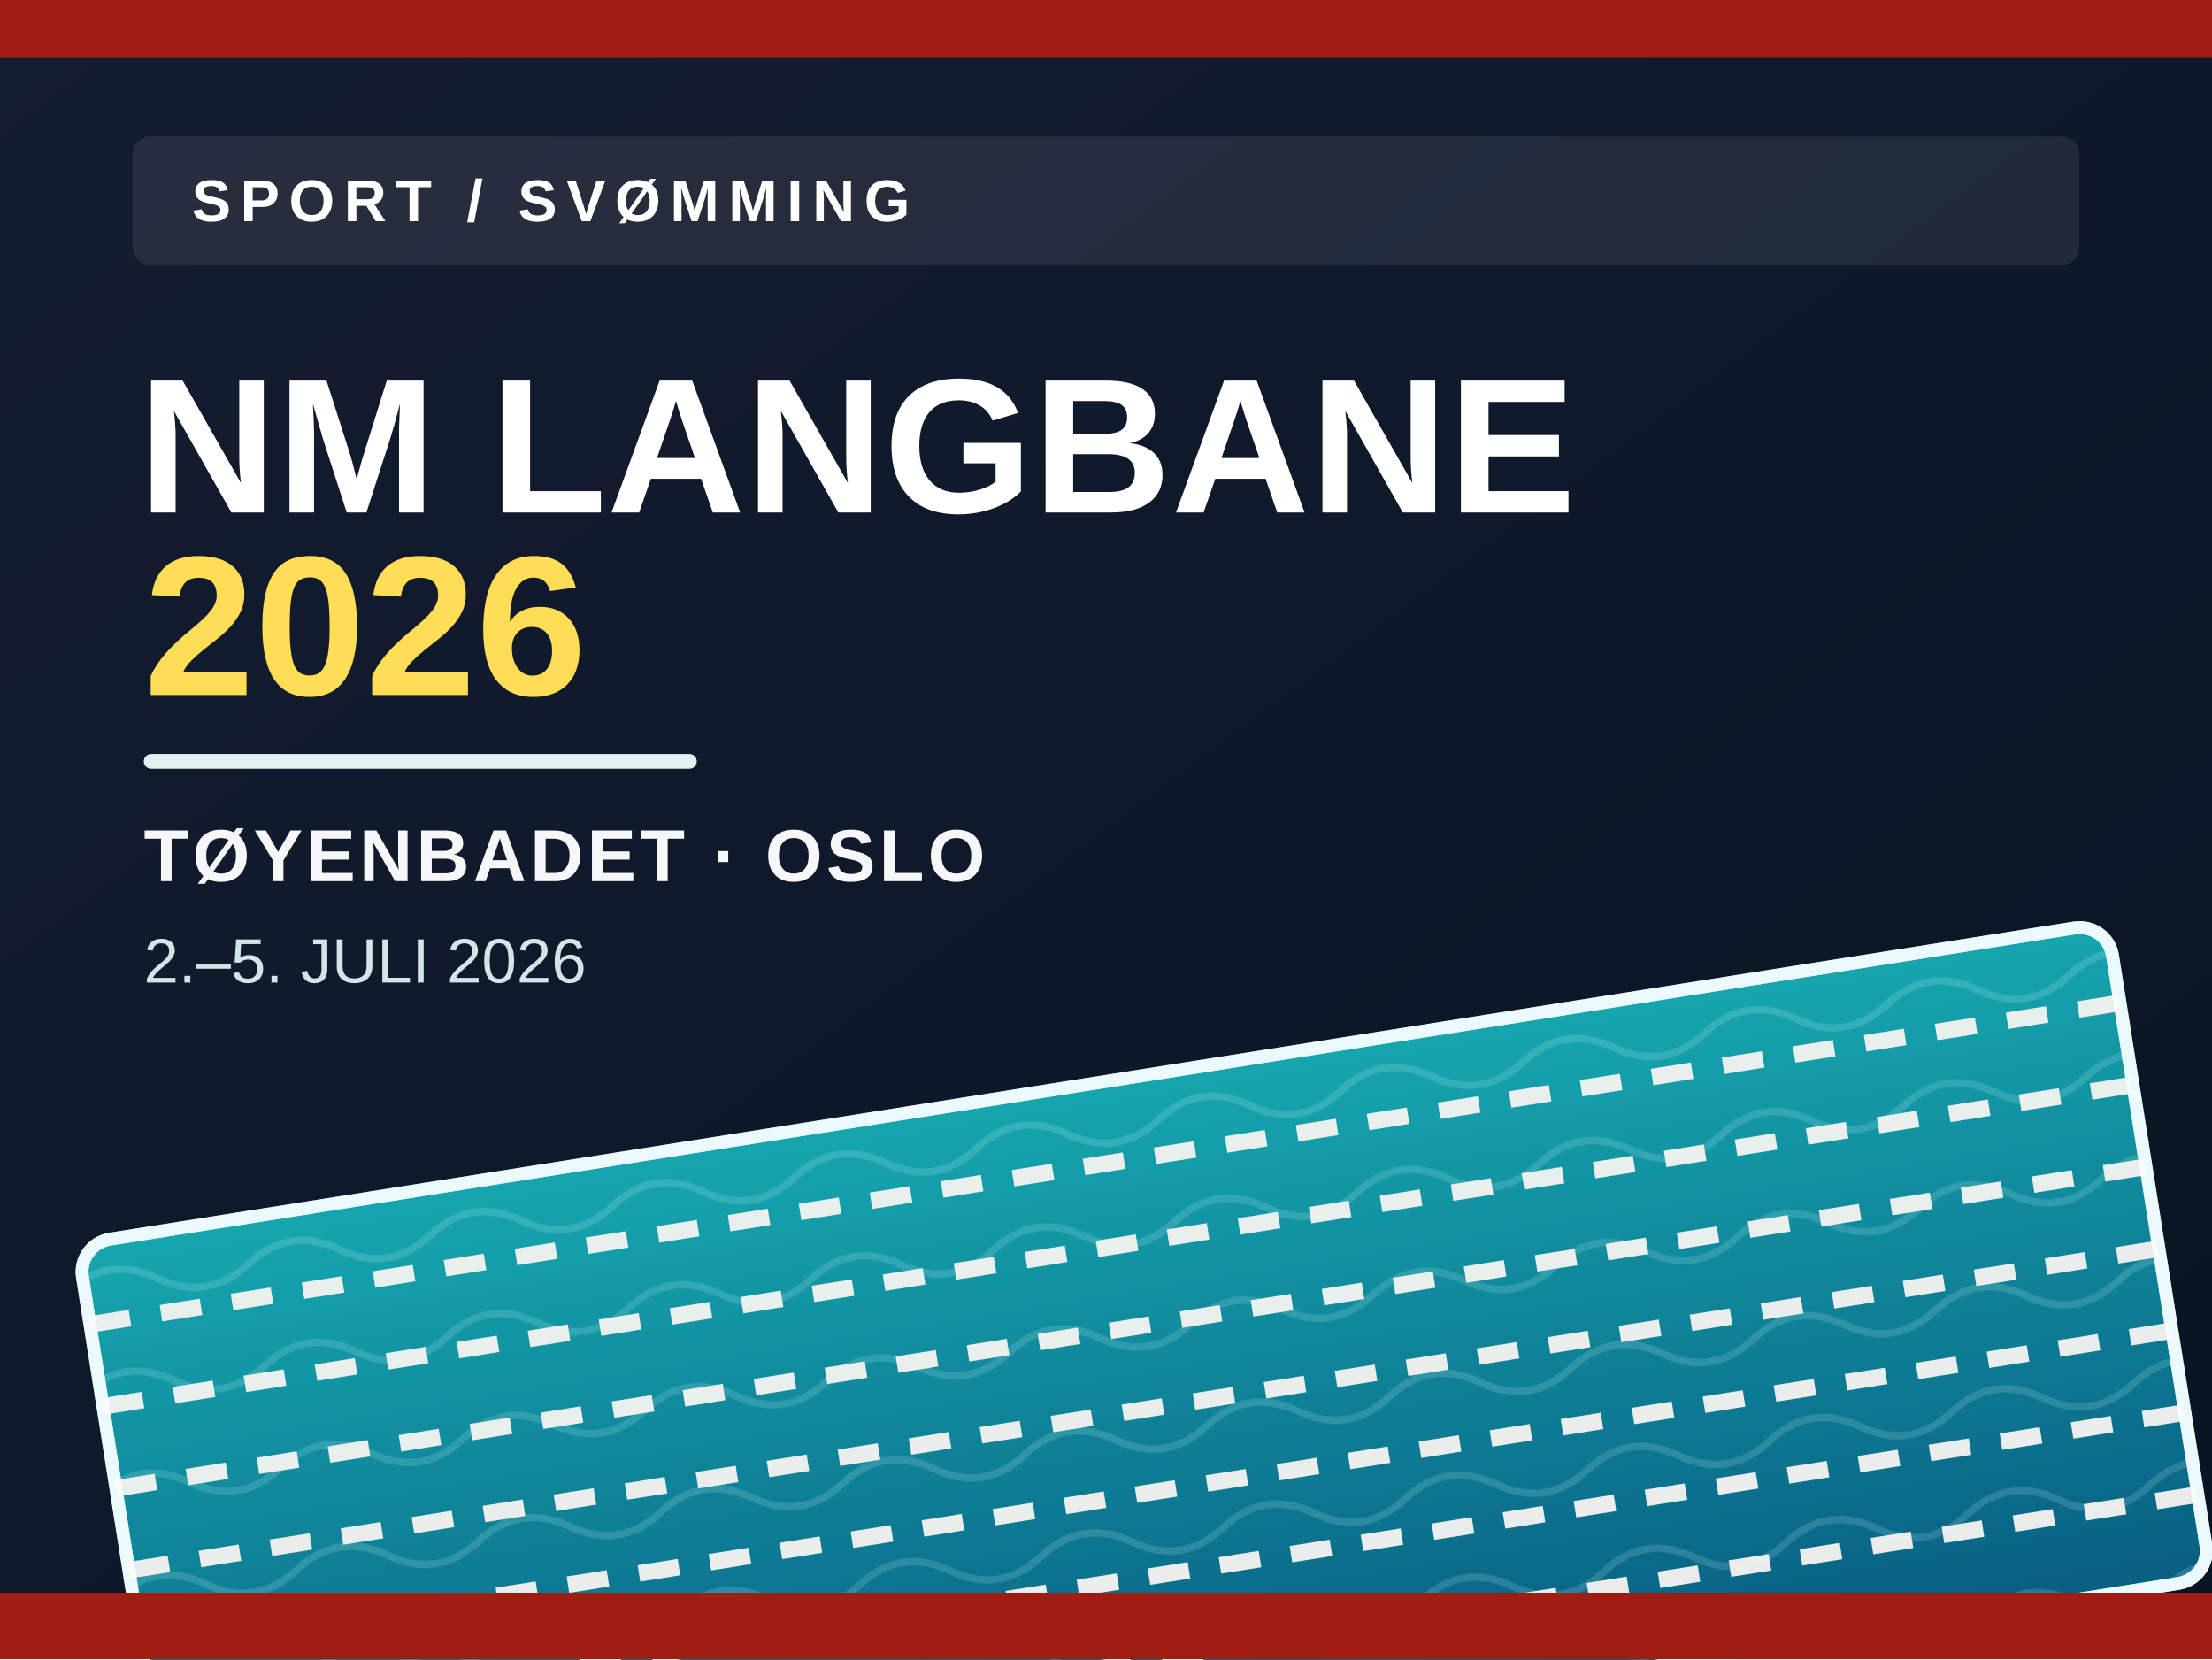
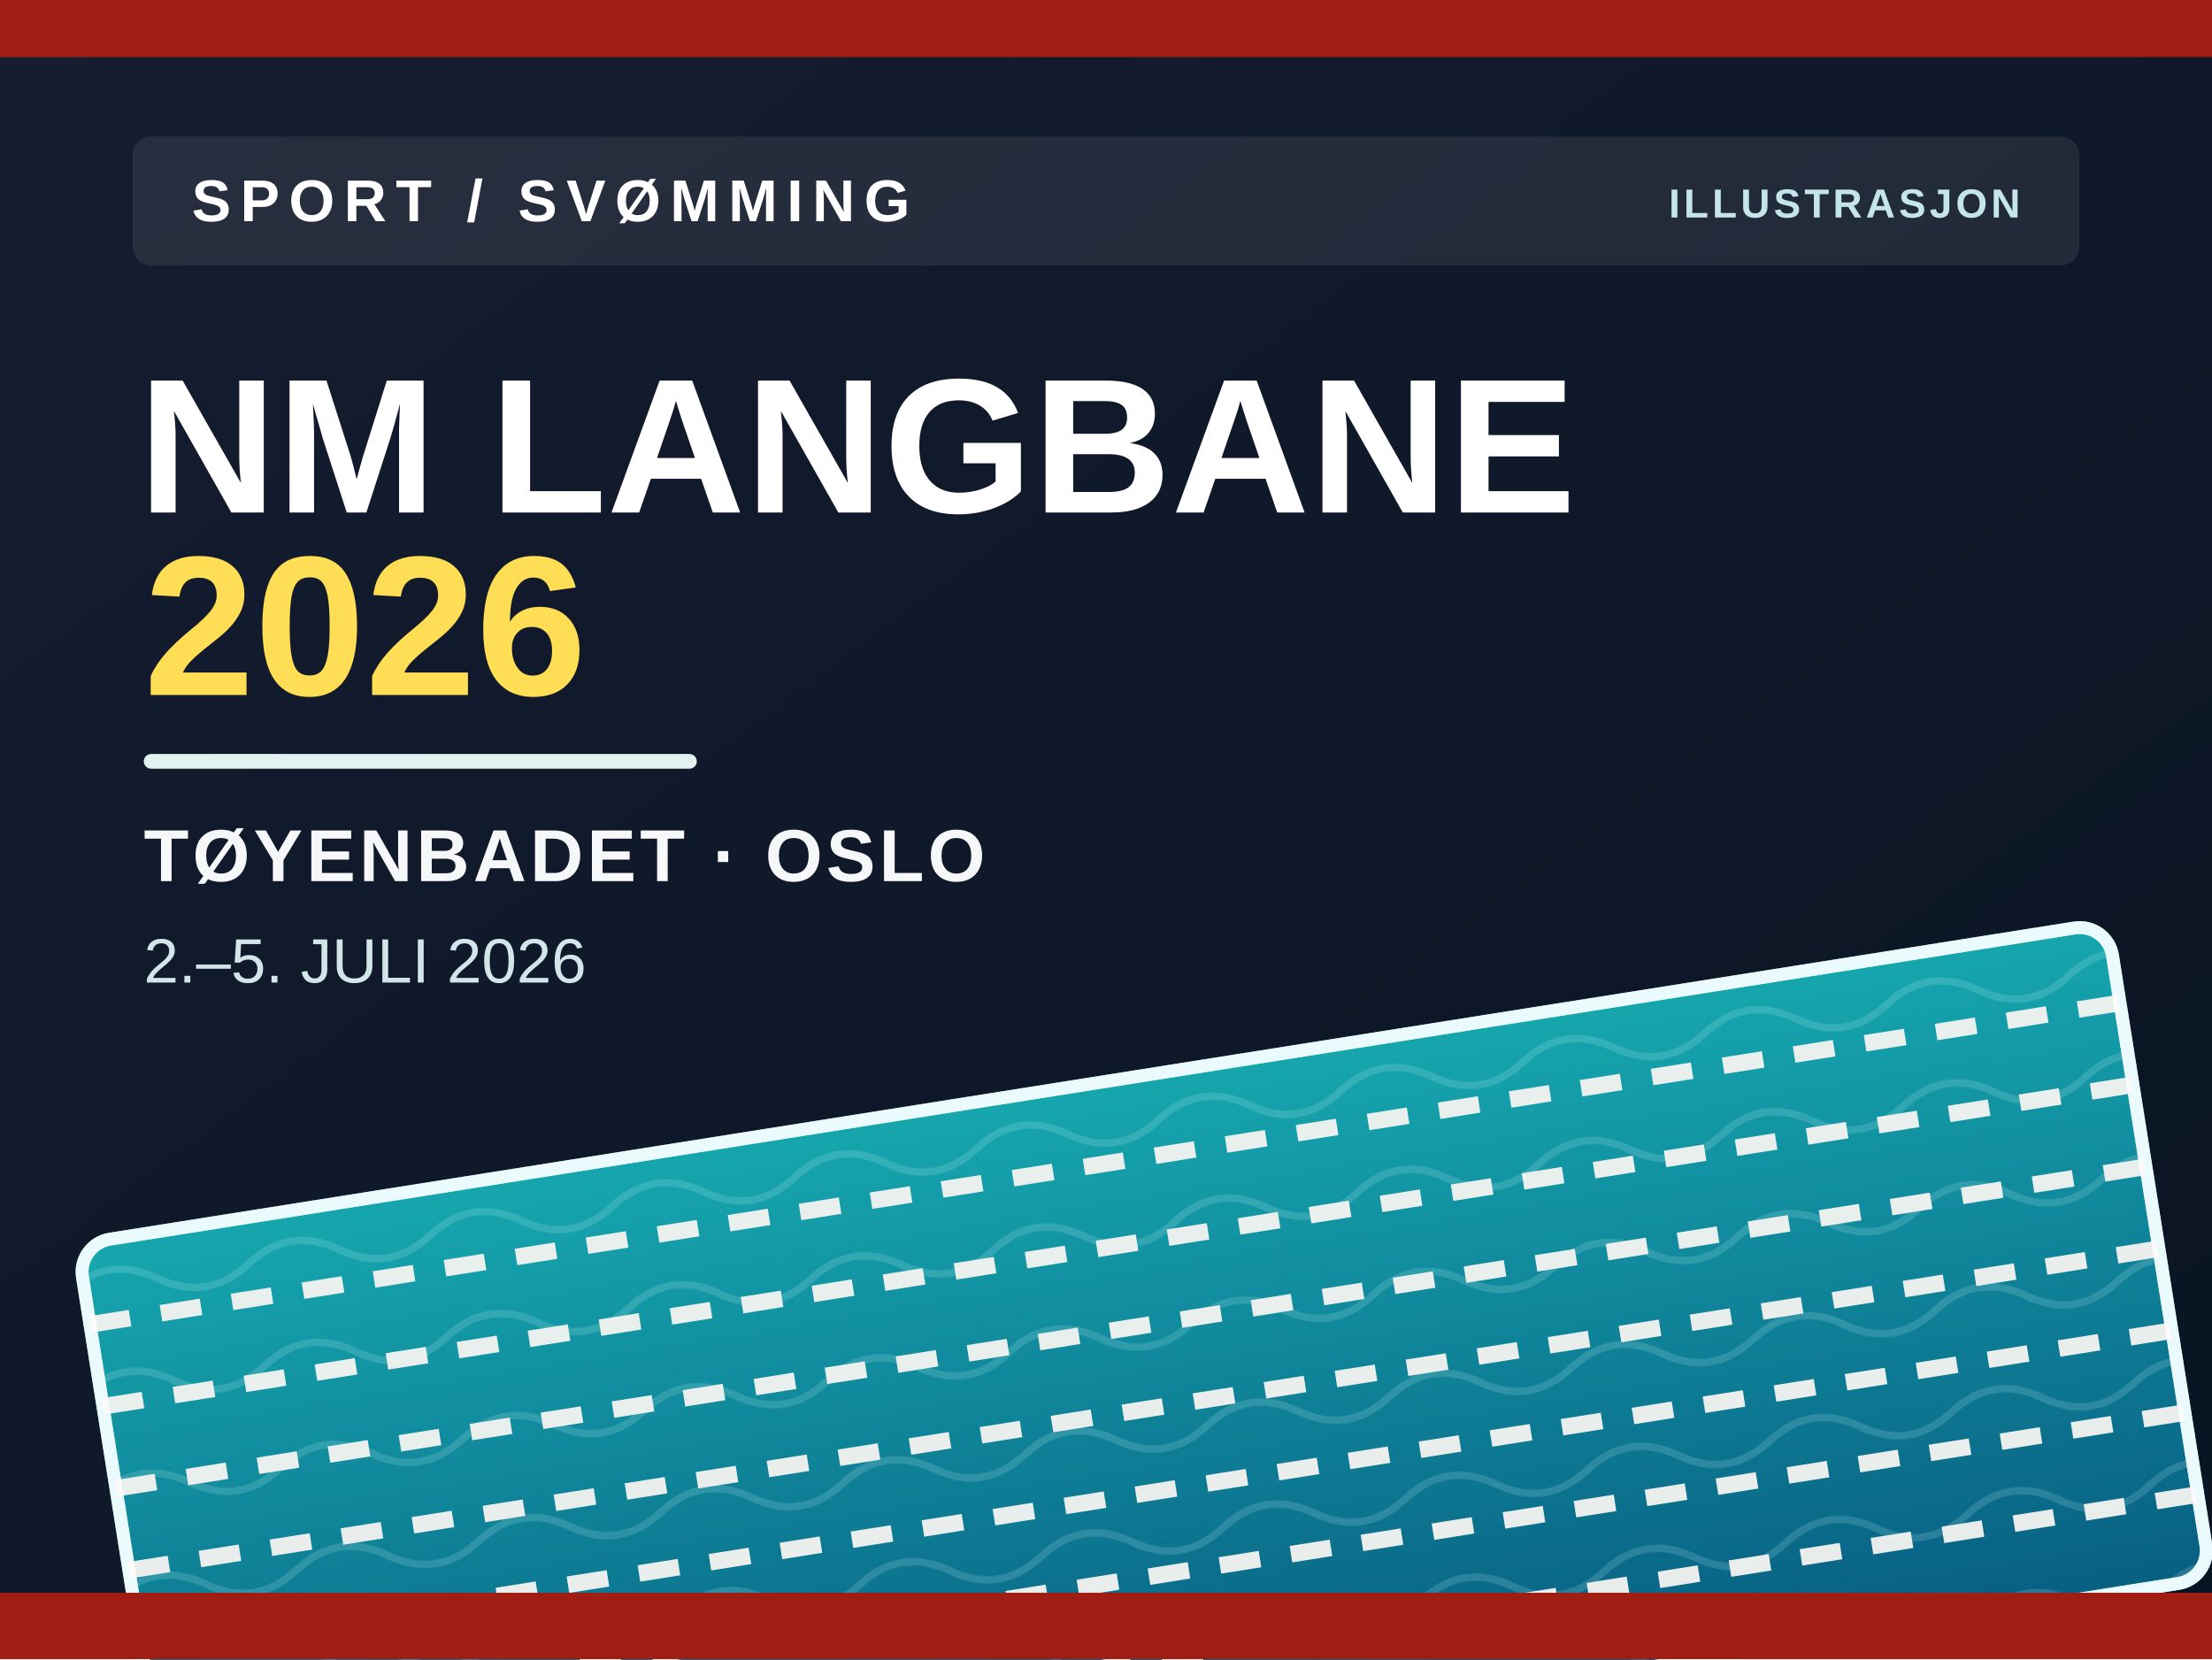
<svg xmlns="http://www.w3.org/2000/svg" width="1200" height="900" viewBox="0 0 1200 900" role="img" aria-labelledby="title description">
  <defs>
    <linearGradient id="bg" x1="0" y1="0" x2="1" y2="1">
      <stop stop-color="#151d30" />
      <stop offset="1" stop-color="#091422" />
    </linearGradient>
    <linearGradient id="pool" x1="0" y1="0" x2="0" y2="1">
      <stop stop-color="#16a6ae" />
      <stop offset="1" stop-color="#085f82" />
    </linearGradient>
    <pattern id="ripples" width="100" height="56" patternUnits="userSpaceOnUse">
      <path d="M-10 25 Q15 8 40 25 T90 25 T140 25" stroke="#d8fdff" stroke-opacity=".16" fill="none" stroke-width="4" />
    </pattern>
  </defs>
  <rect width="1200" height="900" fill="url(#bg)" />
  <path d="M0 0H1200V31H0Z" fill="#a01d13" />
  <rect x="72" y="74" width="1056" height="70" rx="10" fill="#ffffff" fill-opacity=".08" />
  <text x="104" y="120" font-family="Arial, Helvetica, sans-serif" font-size="32" font-weight="700" letter-spacing="5" fill="#fff">SPORT  /  SVØMMING</text>
+   <text x="1096" y="118" text-anchor="end" font-family="Arial, Helvetica, sans-serif" font-size="22" font-weight="700" letter-spacing="2" fill="#c5e6e9">ILLUSTRASJON</text>
  <text x="75" y="278" font-family="Arial, Helvetica, sans-serif" font-size="104" font-weight="900" fill="#fff">NM LANGBANE</text>
  <text x="78" y="377" font-family="Arial, Helvetica, sans-serif" font-size="108" font-weight="900" fill="#ffdd54">2026</text>
  <rect x="78" y="409" width="300" height="8" rx="4" fill="#e3f1f1" />
  <text x="78" y="478" font-family="Arial, Helvetica, sans-serif" font-size="40" font-weight="700" letter-spacing="2" fill="#f5f7f8">TØYENBADET · OSLO</text>
  <text x="78" y="533" font-family="Arial, Helvetica, sans-serif" font-size="34" font-weight="500" fill="#d2e6ea">2.–5. JULI 2026</text>
  <g transform="translate(62 590) rotate(-9 530 170)">
    <rect x="0" y="0" width="1115" height="360" rx="18" fill="url(#pool)" stroke="#c7f4fa" stroke-width="7" />
    <rect x="3" y="3" width="1109" height="354" rx="14" fill="url(#ripples)" />
    <g stroke="#f3f3f0" stroke-width="9" stroke-dasharray="22 17" opacity=".95">
      <path d="M0 44H1115" />
      <path d="M0 89H1115" />
      <path d="M0 134H1115" />
      <path d="M0 179H1115" />
      <path d="M0 224H1115" />
      <path d="M0 269H1115" />
      <path d="M0 314H1115" />
    </g>
    <rect width="1115" height="360" rx="18" fill="none" stroke="#ffffff" stroke-width="7" opacity=".65" />
  </g>
  <rect x="0" y="864" width="1200" height="36" fill="#a01d13" />
</svg>
